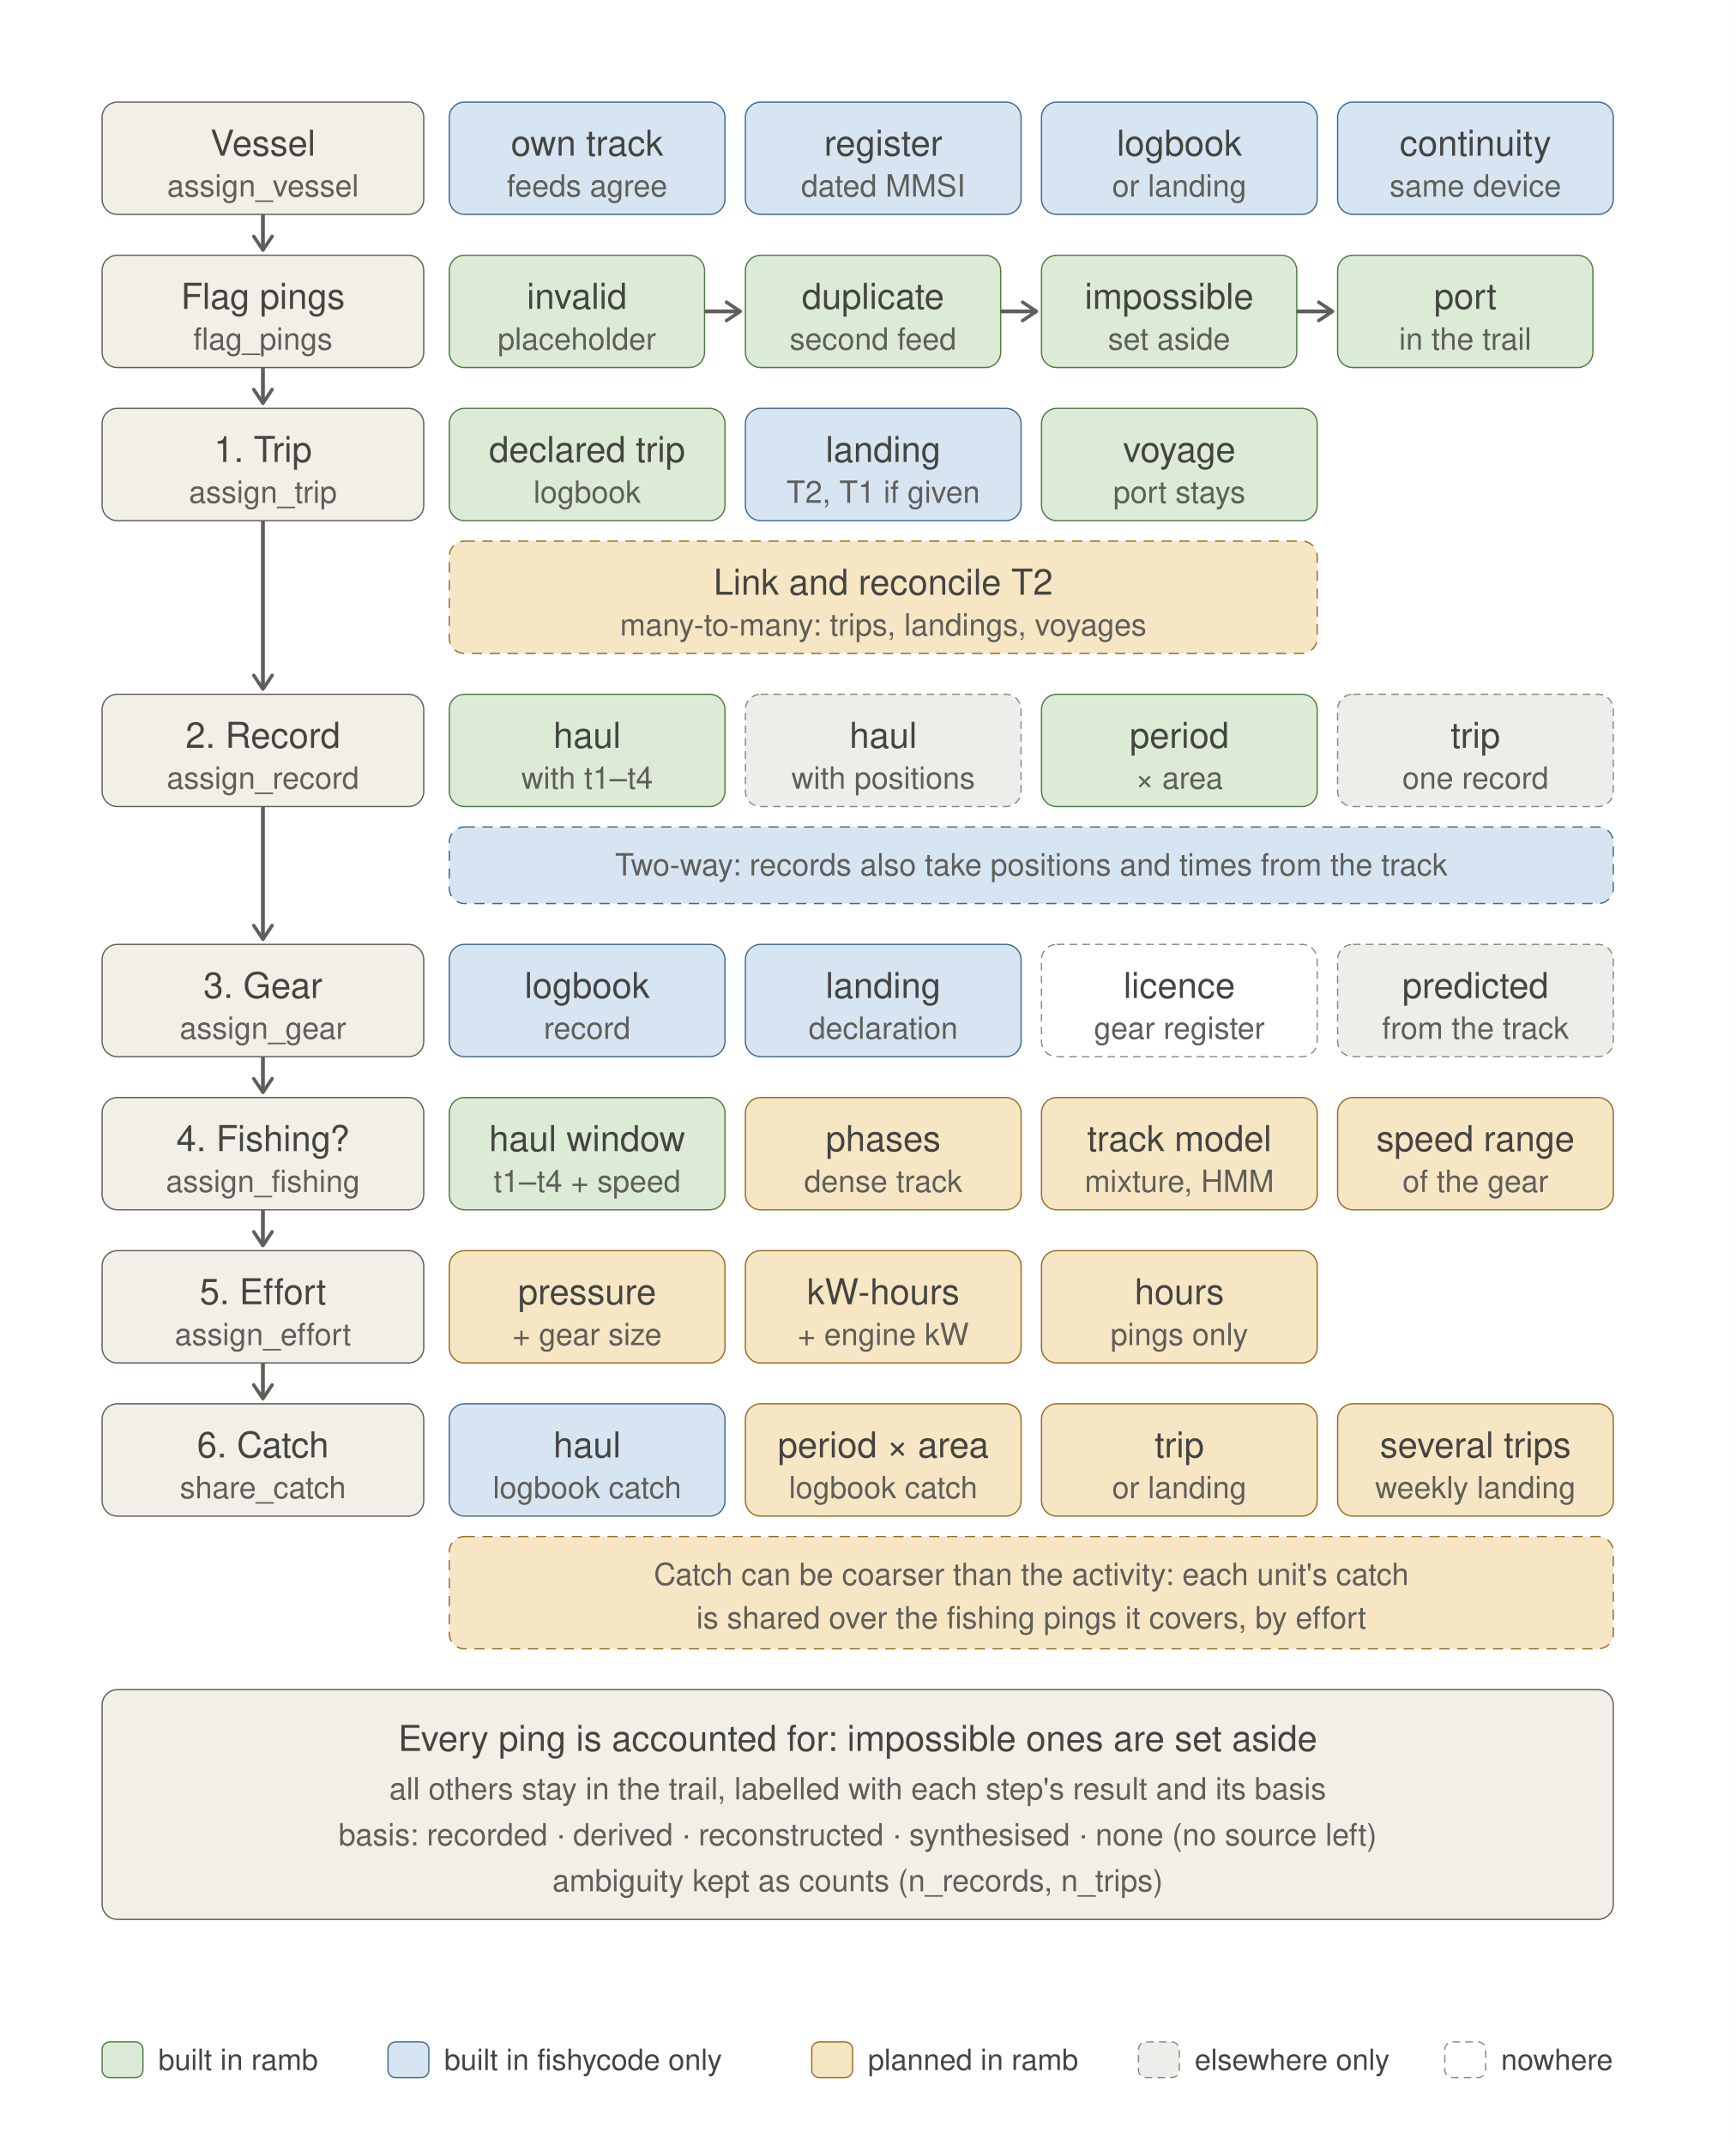
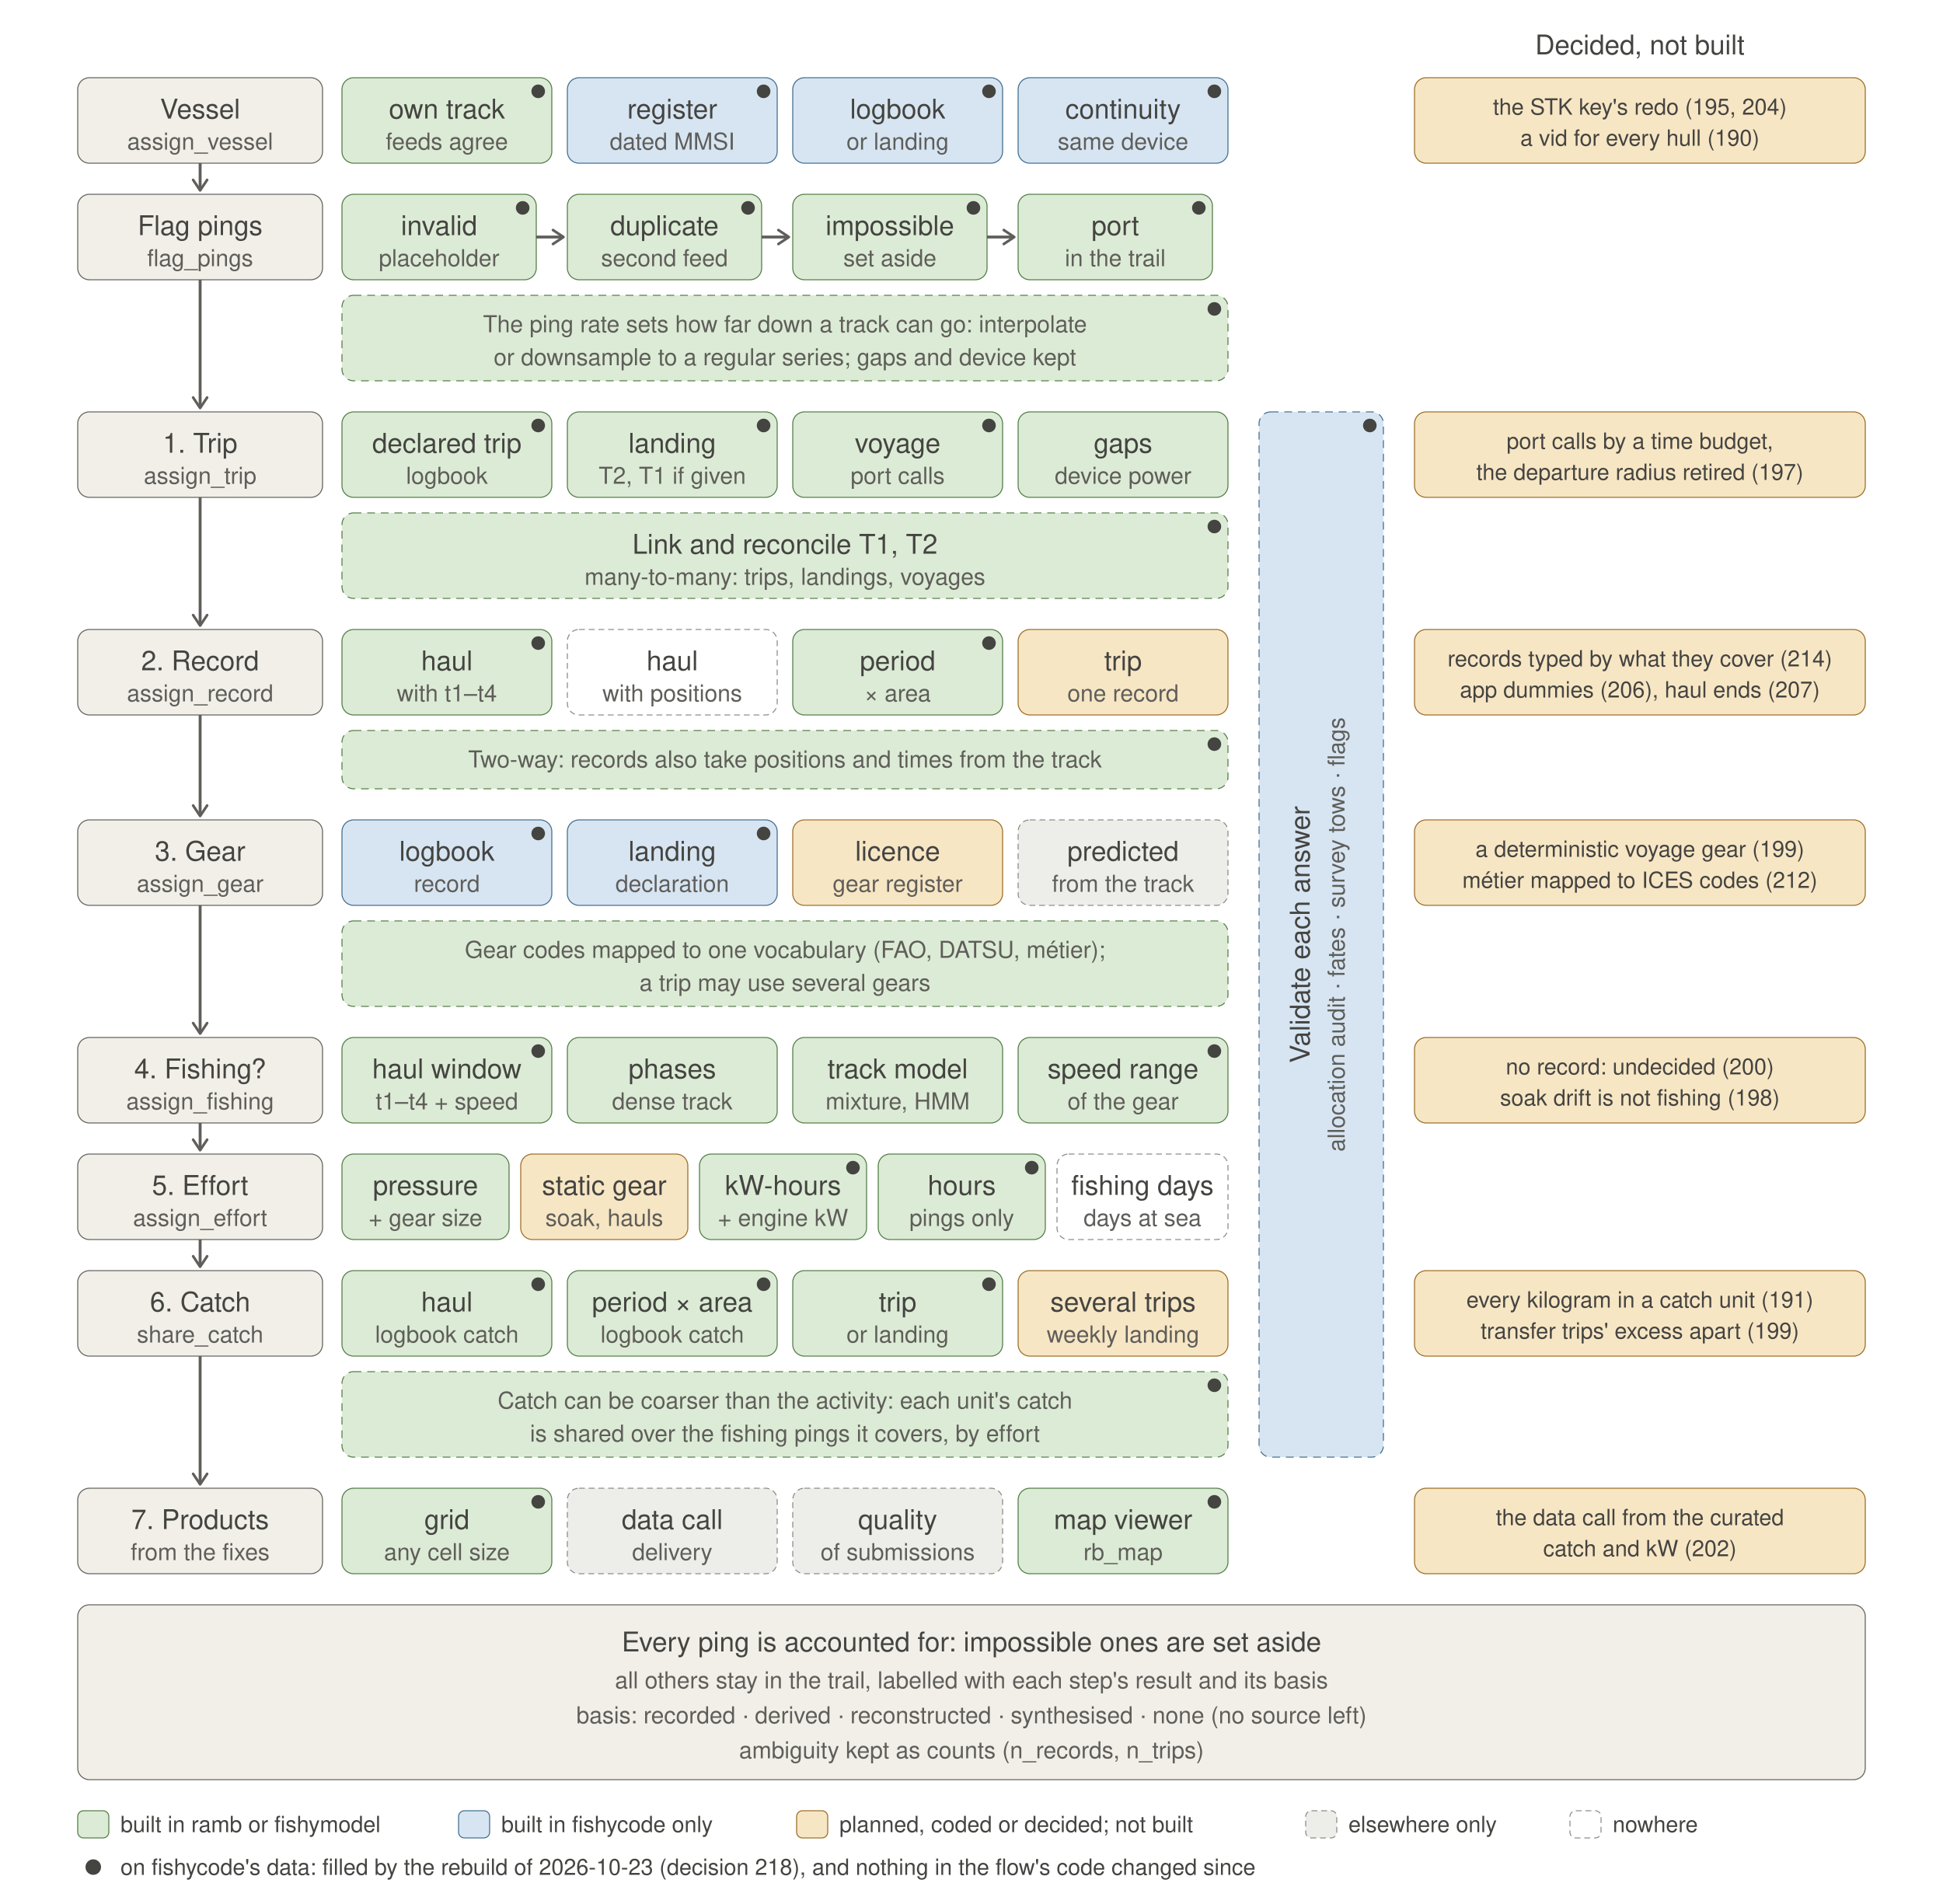
- <svg xmlns="http://www.w3.org/2000/svg" width="680" height="840" viewBox="0 0 680 840" role="img">
+ <svg xmlns="http://www.w3.org/2000/svg" width="1000" height="980" viewBox="0 0 1000 980" role="img">
  <style>
  .bg  { fill: #FFFFFF; }
  .box { fill: #F1EFE8; stroke: #5F5E5A; stroke-width: 0.5; }
  .band { fill: #F1EFE8; stroke: #5F5E5A; stroke-width: 0.5; stroke-dasharray: 4 3; }
  .th  { font-family: Helvetica, Arial, sans-serif; font-size: 14px; font-weight: 500; fill: #444441; }
  .ts  { font-family: Helvetica, Arial, sans-serif; font-size: 12px; font-weight: 400; fill: #5F5E5A; }
+   .rs  { font-family: Helvetica, Arial, sans-serif; font-size: 11.5px; font-weight: 400; fill: #444441; }
  .arr { stroke: #5F5E5A; stroke-width: 1.5; fill: none; }
  .s-ramb  { fill: #DCEBD5; stroke: #4F7A43; }
  .s-fishy { fill: #D7E5F2; stroke: #3E6A8C; }
  .s-plan  { fill: #F7E6C4; stroke: #9A6B22; }
  .s-else  { fill: #EDEDEA; stroke: #8A8984; stroke-dasharray: 3 2; }
  .s-none  { fill: #FFFFFF; stroke: #8A8984; stroke-dasharray: 3 2; }
+   .dot { fill: #444441; }
  .lg  { font-family: Helvetica, Arial, sans-serif; font-size: 11.5px; fill: #444441; }
</style>
  <defs>
    <marker id="arrow" viewBox="0 0 10 10" refX="8" refY="5" markerWidth="6" markerHeight="6" orient="auto-start-reverse">
      <path d="M2 1L8 5L2 9" fill="none" stroke="#5F5E5A" stroke-width="1.5" stroke-linecap="round" stroke-linejoin="round" />
    </marker>
  </defs>
-   <rect class="bg" x="0" y="0" width="680" height="840" />
+   <rect class="bg" x="0" y="0" width="1000" height="980" />
+   <text class="th" x="844" y="28" text-anchor="middle">Decided, not built</text>
  <rect class="box" x="40" y="40" width="126" height="44" rx="6" />
  <text class="th" x="103" y="61" text-anchor="middle">Vessel</text>
  <text class="ts" x="103" y="77" text-anchor="middle">assign_vessel</text>
  <rect class="box" x="40" y="100" width="126" height="44" rx="6" />
  <text class="th" x="103" y="121" text-anchor="middle">Flag pings</text>
  <text class="ts" x="103" y="137" text-anchor="middle">flag_pings</text>
-   <rect class="box" x="40" y="160" width="126" height="44" rx="6" />
-   <text class="th" x="103" y="181" text-anchor="middle">1. Trip</text>
-   <text class="ts" x="103" y="197" text-anchor="middle">assign_trip</text>
-   <rect class="box" x="40" y="272" width="126" height="44" rx="6" />
-   <text class="th" x="103" y="293" text-anchor="middle">2. Record</text>
-   <text class="ts" x="103" y="309" text-anchor="middle">assign_record</text>
-   <rect class="box" x="40" y="370" width="126" height="44" rx="6" />
-   <text class="th" x="103" y="391" text-anchor="middle">3. Gear</text>
-   <text class="ts" x="103" y="407" text-anchor="middle">assign_gear</text>
-   <rect class="box" x="40" y="430" width="126" height="44" rx="6" />
-   <text class="th" x="103" y="451" text-anchor="middle">4. Fishing?</text>
-   <text class="ts" x="103" y="467" text-anchor="middle">assign_fishing</text>
-   <rect class="box" x="40" y="490" width="126" height="44" rx="6" />
-   <text class="th" x="103" y="511" text-anchor="middle">5. Effort</text>
-   <text class="ts" x="103" y="527" text-anchor="middle">assign_effort</text>
-   <rect class="box" x="40" y="550" width="126" height="44" rx="6" />
-   <text class="th" x="103" y="571" text-anchor="middle">6. Catch</text>
-   <text class="ts" x="103" y="587" text-anchor="middle">share_catch</text>
+   <rect class="box" x="40" y="212" width="126" height="44" rx="6" />
+   <text class="th" x="103" y="233" text-anchor="middle">1. Trip</text>
+   <text class="ts" x="103" y="249" text-anchor="middle">assign_trip</text>
+   <rect class="box" x="40" y="324" width="126" height="44" rx="6" />
+   <text class="th" x="103" y="345" text-anchor="middle">2. Record</text>
+   <text class="ts" x="103" y="361" text-anchor="middle">assign_record</text>
+   <rect class="box" x="40" y="422" width="126" height="44" rx="6" />
+   <text class="th" x="103" y="443" text-anchor="middle">3. Gear</text>
+   <text class="ts" x="103" y="459" text-anchor="middle">assign_gear</text>
+   <rect class="box" x="40" y="534" width="126" height="44" rx="6" />
+   <text class="th" x="103" y="555" text-anchor="middle">4. Fishing?</text>
+   <text class="ts" x="103" y="571" text-anchor="middle">assign_fishing</text>
+   <rect class="box" x="40" y="594" width="126" height="44" rx="6" />
+   <text class="th" x="103" y="615" text-anchor="middle">5. Effort</text>
+   <text class="ts" x="103" y="631" text-anchor="middle">assign_effort</text>
+   <rect class="box" x="40" y="654" width="126" height="44" rx="6" />
+   <text class="th" x="103" y="675" text-anchor="middle">6. Catch</text>
+   <text class="ts" x="103" y="691" text-anchor="middle">share_catch</text>
+   <rect class="box" x="40" y="766" width="126" height="44" rx="6" />
+   <text class="th" x="103" y="787" text-anchor="middle">7. Products</text>
+   <text class="ts" x="103" y="803" text-anchor="middle">from the fixes</text>
  <line x1="103" y1="84" x2="103" y2="98" class="arr" marker-end="url(#arrow)" />
-   <line x1="103" y1="144" x2="103" y2="158" class="arr" marker-end="url(#arrow)" />
-   <line x1="103" y1="204" x2="103" y2="270" class="arr" marker-end="url(#arrow)" />
-   <line x1="103" y1="316" x2="103" y2="368" class="arr" marker-end="url(#arrow)" />
-   <line x1="103" y1="414" x2="103" y2="428" class="arr" marker-end="url(#arrow)" />
-   <line x1="103" y1="474" x2="103" y2="488" class="arr" marker-end="url(#arrow)" />
-   <line x1="103" y1="534" x2="103" y2="548" class="arr" marker-end="url(#arrow)" />
-   <rect class="box s-fishy" x="176" y="40" width="108" height="44" rx="6" />
+   <line x1="103" y1="144" x2="103" y2="210" class="arr" marker-end="url(#arrow)" />
+   <line x1="103" y1="256" x2="103" y2="322" class="arr" marker-end="url(#arrow)" />
+   <line x1="103" y1="368" x2="103" y2="420" class="arr" marker-end="url(#arrow)" />
+   <line x1="103" y1="466" x2="103" y2="532" class="arr" marker-end="url(#arrow)" />
+   <line x1="103" y1="578" x2="103" y2="592" class="arr" marker-end="url(#arrow)" />
+   <line x1="103" y1="638" x2="103" y2="652" class="arr" marker-end="url(#arrow)" />
+   <line x1="103" y1="698" x2="103" y2="764" class="arr" marker-end="url(#arrow)" />
+   <rect class="box s-ramb" x="176" y="40" width="108" height="44" rx="6" />
  <text class="th" x="230" y="61" text-anchor="middle">own track</text>
  <text class="ts" x="230" y="77" text-anchor="middle">feeds agree</text>
+   <circle class="dot" cx="277" cy="47" r="3.5" />
  <rect class="box s-fishy" x="292" y="40" width="108" height="44" rx="6" />
  <text class="th" x="346" y="61" text-anchor="middle">register</text>
  <text class="ts" x="346" y="77" text-anchor="middle">dated MMSI</text>
+   <circle class="dot" cx="393" cy="47" r="3.5" />
  <rect class="box s-fishy" x="408" y="40" width="108" height="44" rx="6" />
  <text class="th" x="462" y="61" text-anchor="middle">logbook</text>
  <text class="ts" x="462" y="77" text-anchor="middle">or landing</text>
+   <circle class="dot" cx="509" cy="47" r="3.5" />
  <rect class="box s-fishy" x="524" y="40" width="108" height="44" rx="6" />
  <text class="th" x="578" y="61" text-anchor="middle">continuity</text>
  <text class="ts" x="578" y="77" text-anchor="middle">same device</text>
+   <circle class="dot" cx="625" cy="47" r="3.5" />
+   <rect class="box s-plan" x="728" y="40" width="232" height="44" rx="6" />
+   <text class="rs" x="844" y="59" text-anchor="middle">the STK key's redo (195, 204)</text>
+   <text class="rs" x="844" y="75" text-anchor="middle">a vid for every hull (190)</text>
  <rect class="box s-ramb" x="176" y="100" width="100" height="44" rx="6" />
  <text class="th" x="226" y="121" text-anchor="middle">invalid</text>
  <text class="ts" x="226" y="137" text-anchor="middle">placeholder</text>
+   <circle class="dot" cx="269" cy="107" r="3.5" />
  <rect class="box s-ramb" x="292" y="100" width="100" height="44" rx="6" />
  <text class="th" x="342" y="121" text-anchor="middle">duplicate</text>
  <text class="ts" x="342" y="137" text-anchor="middle">second feed</text>
+   <circle class="dot" cx="385" cy="107" r="3.5" />
  <rect class="box s-ramb" x="408" y="100" width="100" height="44" rx="6" />
  <text class="th" x="458" y="121" text-anchor="middle">impossible</text>
  <text class="ts" x="458" y="137" text-anchor="middle">set aside</text>
+   <circle class="dot" cx="501" cy="107" r="3.5" />
  <rect class="box s-ramb" x="524" y="100" width="100" height="44" rx="6" />
  <text class="th" x="574" y="121" text-anchor="middle">port</text>
  <text class="ts" x="574" y="137" text-anchor="middle">in the trail</text>
+   <circle class="dot" cx="617" cy="107" r="3.5" />
  <line x1="276" y1="122" x2="290" y2="122" class="arr" marker-end="url(#arrow)" />
  <line x1="392" y1="122" x2="406" y2="122" class="arr" marker-end="url(#arrow)" />
  <line x1="508" y1="122" x2="522" y2="122" class="arr" marker-end="url(#arrow)" />
-   <rect class="box s-ramb" x="176" y="160" width="108" height="44" rx="6" />
-   <text class="th" x="230" y="181" text-anchor="middle">declared trip</text>
-   <text class="ts" x="230" y="197" text-anchor="middle">logbook</text>
-   <rect class="box s-fishy" x="292" y="160" width="108" height="44" rx="6" />
-   <text class="th" x="346" y="181" text-anchor="middle">landing</text>
-   <text class="ts" x="346" y="197" text-anchor="middle">T2, T1 if given</text>
-   <rect class="box s-ramb" x="408" y="160" width="108" height="44" rx="6" />
-   <text class="th" x="462" y="181" text-anchor="middle">voyage</text>
-   <text class="ts" x="462" y="197" text-anchor="middle">port stays</text>
-   <rect class="band s-plan" x="176" y="212" width="340" height="44" rx="6" />
-   <text class="th" x="346" y="233" text-anchor="middle">Link and reconcile T2</text>
-   <text class="ts" x="346" y="249" text-anchor="middle">many-to-many: trips, landings, voyages</text>
-   <rect class="box s-ramb" x="176" y="272" width="108" height="44" rx="6" />
-   <text class="th" x="230" y="293" text-anchor="middle">haul</text>
-   <text class="ts" x="230" y="309" text-anchor="middle">with t1–t4</text>
-   <rect class="box s-else" x="292" y="272" width="108" height="44" rx="6" />
-   <text class="th" x="346" y="293" text-anchor="middle">haul</text>
-   <text class="ts" x="346" y="309" text-anchor="middle">with positions</text>
-   <rect class="box s-ramb" x="408" y="272" width="108" height="44" rx="6" />
-   <text class="th" x="462" y="293" text-anchor="middle">period</text>
-   <text class="ts" x="462" y="309" text-anchor="middle">× area</text>
-   <rect class="box s-else" x="524" y="272" width="108" height="44" rx="6" />
-   <text class="th" x="578" y="293" text-anchor="middle">trip</text>
-   <text class="ts" x="578" y="309" text-anchor="middle">one record</text>
-   <rect class="band s-fishy" x="176" y="324" width="456" height="30" rx="6" />
-   <text class="ts" x="404" y="343" text-anchor="middle">Two-way: records also take positions and times from the track</text>
-   <rect class="box s-fishy" x="176" y="370" width="108" height="44" rx="6" />
-   <text class="th" x="230" y="391" text-anchor="middle">logbook</text>
-   <text class="ts" x="230" y="407" text-anchor="middle">record</text>
-   <rect class="box s-fishy" x="292" y="370" width="108" height="44" rx="6" />
-   <text class="th" x="346" y="391" text-anchor="middle">landing</text>
-   <text class="ts" x="346" y="407" text-anchor="middle">declaration</text>
-   <rect class="box s-none" x="408" y="370" width="108" height="44" rx="6" />
-   <text class="th" x="462" y="391" text-anchor="middle">licence</text>
-   <text class="ts" x="462" y="407" text-anchor="middle">gear register</text>
-   <rect class="box s-else" x="524" y="370" width="108" height="44" rx="6" />
-   <text class="th" x="578" y="391" text-anchor="middle">predicted</text>
-   <text class="ts" x="578" y="407" text-anchor="middle">from the track</text>
-   <rect class="box s-ramb" x="176" y="430" width="108" height="44" rx="6" />
-   <text class="th" x="230" y="451" text-anchor="middle">haul window</text>
-   <text class="ts" x="230" y="467" text-anchor="middle">t1–t4 + speed</text>
-   <rect class="box s-plan" x="292" y="430" width="108" height="44" rx="6" />
-   <text class="th" x="346" y="451" text-anchor="middle">phases</text>
-   <text class="ts" x="346" y="467" text-anchor="middle">dense track</text>
-   <rect class="box s-plan" x="408" y="430" width="108" height="44" rx="6" />
-   <text class="th" x="462" y="451" text-anchor="middle">track model</text>
-   <text class="ts" x="462" y="467" text-anchor="middle">mixture, HMM</text>
-   <rect class="box s-plan" x="524" y="430" width="108" height="44" rx="6" />
-   <text class="th" x="578" y="451" text-anchor="middle">speed range</text>
-   <text class="ts" x="578" y="467" text-anchor="middle">of the gear</text>
-   <rect class="box s-plan" x="176" y="490" width="108" height="44" rx="6" />
-   <text class="th" x="230" y="511" text-anchor="middle">pressure</text>
-   <text class="ts" x="230" y="527" text-anchor="middle">+ gear size</text>
-   <rect class="box s-plan" x="292" y="490" width="108" height="44" rx="6" />
-   <text class="th" x="346" y="511" text-anchor="middle">kW-hours</text>
-   <text class="ts" x="346" y="527" text-anchor="middle">+ engine kW</text>
-   <rect class="box s-plan" x="408" y="490" width="108" height="44" rx="6" />
-   <text class="th" x="462" y="511" text-anchor="middle">hours</text>
-   <text class="ts" x="462" y="527" text-anchor="middle">pings only</text>
-   <rect class="box s-fishy" x="176" y="550" width="108" height="44" rx="6" />
-   <text class="th" x="230" y="571" text-anchor="middle">haul</text>
-   <text class="ts" x="230" y="587" text-anchor="middle">logbook catch</text>
-   <rect class="box s-plan" x="292" y="550" width="108" height="44" rx="6" />
-   <text class="th" x="346" y="571" text-anchor="middle">period × area</text>
-   <text class="ts" x="346" y="587" text-anchor="middle">logbook catch</text>
-   <rect class="box s-plan" x="408" y="550" width="108" height="44" rx="6" />
-   <text class="th" x="462" y="571" text-anchor="middle">trip</text>
-   <text class="ts" x="462" y="587" text-anchor="middle">or landing</text>
-   <rect class="box s-plan" x="524" y="550" width="108" height="44" rx="6" />
-   <text class="th" x="578" y="571" text-anchor="middle">several trips</text>
-   <text class="ts" x="578" y="587" text-anchor="middle">weekly landing</text>
-   <rect class="band s-plan" x="176" y="602" width="456" height="44" rx="6" />
-   <text class="ts" x="404" y="621" text-anchor="middle">Catch can be coarser than the activity: each unit's catch</text>
-   <text class="ts" x="404" y="638" text-anchor="middle">is shared over the fishing pings it covers, by effort</text>
-   <rect class="box" x="40" y="662" width="592" height="90" rx="6" />
-   <text class="th" x="336" y="686" text-anchor="middle">Every ping is accounted for: impossible ones are set aside</text>
-   <text class="ts" x="336" y="705" text-anchor="middle">all others stay in the trail, labelled with each step's result and its basis</text>
-   <text class="ts" x="336" y="723" text-anchor="middle">basis: recorded · derived · reconstructed · synthesised · none (no source left)</text>
-   <text class="ts" x="336" y="741" text-anchor="middle">ambiguity kept as counts (n_records, n_trips)</text>
-   <rect class="box s-ramb" x="40" y="800" width="16" height="14" rx="3" />
-   <text class="lg" x="62" y="811">built in ramb</text>
-   <rect class="box s-fishy" x="152" y="800" width="16" height="14" rx="3" />
-   <text class="lg" x="174" y="811">built in fishycode only</text>
-   <rect class="box s-plan" x="318" y="800" width="16" height="14" rx="3" />
-   <text class="lg" x="340" y="811">planned in ramb</text>
-   <rect class="box s-else" x="446" y="800" width="16" height="14" rx="3" />
-   <text class="lg" x="468" y="811">elsewhere only</text>
-   <rect class="box s-none" x="566" y="800" width="16" height="14" rx="3" />
-   <text class="lg" x="588" y="811">nowhere</text>
+   <rect class="band s-ramb" x="176" y="152" width="456" height="44" rx="6" />
+   <text class="ts" x="404" y="171" text-anchor="middle">The ping rate sets how far down a track can go: interpolate</text>
+   <text class="ts" x="404" y="188" text-anchor="middle">or downsample to a regular series; gaps and device kept</text>
+   <circle class="dot" cx="625" cy="159" r="3.5" />
+   <rect class="box s-ramb" x="176" y="212" width="108" height="44" rx="6" />
+   <text class="th" x="230" y="233" text-anchor="middle">declared trip</text>
+   <text class="ts" x="230" y="249" text-anchor="middle">logbook</text>
+   <circle class="dot" cx="277" cy="219" r="3.5" />
+   <rect class="box s-ramb" x="292" y="212" width="108" height="44" rx="6" />
+   <text class="th" x="346" y="233" text-anchor="middle">landing</text>
+   <text class="ts" x="346" y="249" text-anchor="middle">T2, T1 if given</text>
+   <circle class="dot" cx="393" cy="219" r="3.5" />
+   <rect class="box s-ramb" x="408" y="212" width="108" height="44" rx="6" />
+   <text class="th" x="462" y="233" text-anchor="middle">voyage</text>
+   <text class="ts" x="462" y="249" text-anchor="middle">port calls</text>
+   <circle class="dot" cx="509" cy="219" r="3.5" />
+   <rect class="box s-ramb" x="524" y="212" width="108" height="44" rx="6" />
+   <text class="th" x="578" y="233" text-anchor="middle">gaps</text>
+   <text class="ts" x="578" y="249" text-anchor="middle">device power</text>
+   <rect class="band s-ramb" x="176" y="264" width="456" height="44" rx="6" />
+   <text class="th" x="404" y="285" text-anchor="middle">Link and reconcile T1, T2</text>
+   <text class="ts" x="404" y="301" text-anchor="middle">many-to-many: trips, landings, voyages</text>
+   <circle class="dot" cx="625" cy="271" r="3.5" />
+   <rect class="box s-plan" x="728" y="212" width="232" height="44" rx="6" />
+   <text class="rs" x="844" y="231" text-anchor="middle">port calls by a time budget,</text>
+   <text class="rs" x="844" y="247" text-anchor="middle">the departure radius retired (197)</text>
+   <rect class="box s-ramb" x="176" y="324" width="108" height="44" rx="6" />
+   <text class="th" x="230" y="345" text-anchor="middle">haul</text>
+   <text class="ts" x="230" y="361" text-anchor="middle">with t1–t4</text>
+   <circle class="dot" cx="277" cy="331" r="3.5" />
+   <rect class="box s-none" x="292" y="324" width="108" height="44" rx="6" />
+   <text class="th" x="346" y="345" text-anchor="middle">haul</text>
+   <text class="ts" x="346" y="361" text-anchor="middle">with positions</text>
+   <rect class="box s-ramb" x="408" y="324" width="108" height="44" rx="6" />
+   <text class="th" x="462" y="345" text-anchor="middle">period</text>
+   <text class="ts" x="462" y="361" text-anchor="middle">× area</text>
+   <circle class="dot" cx="509" cy="331" r="3.5" />
+   <rect class="box s-plan" x="524" y="324" width="108" height="44" rx="6" />
+   <text class="th" x="578" y="345" text-anchor="middle">trip</text>
+   <text class="ts" x="578" y="361" text-anchor="middle">one record</text>
+   <rect class="band s-ramb" x="176" y="376" width="456" height="30" rx="6" />
+   <text class="ts" x="404" y="395" text-anchor="middle">Two-way: records also take positions and times from the track</text>
+   <circle class="dot" cx="625" cy="383" r="3.5" />
+   <rect class="box s-plan" x="728" y="324" width="232" height="44" rx="6" />
+   <text class="rs" x="844" y="343" text-anchor="middle">records typed by what they cover (214)</text>
+   <text class="rs" x="844" y="359" text-anchor="middle">app dummies (206), haul ends (207)</text>
+   <rect class="box s-fishy" x="176" y="422" width="108" height="44" rx="6" />
+   <text class="th" x="230" y="443" text-anchor="middle">logbook</text>
+   <text class="ts" x="230" y="459" text-anchor="middle">record</text>
+   <circle class="dot" cx="277" cy="429" r="3.5" />
+   <rect class="box s-fishy" x="292" y="422" width="108" height="44" rx="6" />
+   <text class="th" x="346" y="443" text-anchor="middle">landing</text>
+   <text class="ts" x="346" y="459" text-anchor="middle">declaration</text>
+   <circle class="dot" cx="393" cy="429" r="3.5" />
+   <rect class="box s-plan" x="408" y="422" width="108" height="44" rx="6" />
+   <text class="th" x="462" y="443" text-anchor="middle">licence</text>
+   <text class="ts" x="462" y="459" text-anchor="middle">gear register</text>
+   <rect class="box s-else" x="524" y="422" width="108" height="44" rx="6" />
+   <text class="th" x="578" y="443" text-anchor="middle">predicted</text>
+   <text class="ts" x="578" y="459" text-anchor="middle">from the track</text>
+   <rect class="band s-ramb" x="176" y="474" width="456" height="44" rx="6" />
+   <text class="ts" x="404" y="493" text-anchor="middle">Gear codes mapped to one vocabulary (FAO, DATSU, métier);</text>
+   <text class="ts" x="404" y="510" text-anchor="middle">a trip may use several gears</text>
+   <rect class="box s-plan" x="728" y="422" width="232" height="44" rx="6" />
+   <text class="rs" x="844" y="441" text-anchor="middle">a deterministic voyage gear (199)</text>
+   <text class="rs" x="844" y="457" text-anchor="middle">métier mapped to ICES codes (212)</text>
+   <rect class="box s-ramb" x="176" y="534" width="108" height="44" rx="6" />
+   <text class="th" x="230" y="555" text-anchor="middle">haul window</text>
+   <text class="ts" x="230" y="571" text-anchor="middle">t1–t4 + speed</text>
+   <circle class="dot" cx="277" cy="541" r="3.5" />
+   <rect class="box s-ramb" x="292" y="534" width="108" height="44" rx="6" />
+   <text class="th" x="346" y="555" text-anchor="middle">phases</text>
+   <text class="ts" x="346" y="571" text-anchor="middle">dense track</text>
+   <rect class="box s-ramb" x="408" y="534" width="108" height="44" rx="6" />
+   <text class="th" x="462" y="555" text-anchor="middle">track model</text>
+   <text class="ts" x="462" y="571" text-anchor="middle">mixture, HMM</text>
+   <rect class="box s-ramb" x="524" y="534" width="108" height="44" rx="6" />
+   <text class="th" x="578" y="555" text-anchor="middle">speed range</text>
+   <text class="ts" x="578" y="571" text-anchor="middle">of the gear</text>
+   <circle class="dot" cx="625" cy="541" r="3.5" />
+   <rect class="box s-plan" x="728" y="534" width="232" height="44" rx="6" />
+   <text class="rs" x="844" y="553" text-anchor="middle">no record: undecided (200)</text>
+   <text class="rs" x="844" y="569" text-anchor="middle">soak drift is not fishing (198)</text>
+   <rect class="box s-ramb" x="176" y="594" width="86" height="44" rx="6" />
+   <text class="th" x="219" y="615" text-anchor="middle">pressure</text>
+   <text class="ts" x="219" y="631" text-anchor="middle">+ gear size</text>
+   <rect class="box s-plan" x="268" y="594" width="86" height="44" rx="6" />
+   <text class="th" x="311" y="615" text-anchor="middle">static gear</text>
+   <text class="ts" x="311" y="631" text-anchor="middle">soak, hauls</text>
+   <rect class="box s-ramb" x="360" y="594" width="86" height="44" rx="6" />
+   <text class="th" x="403" y="615" text-anchor="middle">kW-hours</text>
+   <text class="ts" x="403" y="631" text-anchor="middle">+ engine kW</text>
+   <circle class="dot" cx="439" cy="601" r="3.5" />
+   <rect class="box s-ramb" x="452" y="594" width="86" height="44" rx="6" />
+   <text class="th" x="495" y="615" text-anchor="middle">hours</text>
+   <text class="ts" x="495" y="631" text-anchor="middle">pings only</text>
+   <circle class="dot" cx="531" cy="601" r="3.5" />
+   <rect class="box s-none" x="544" y="594" width="88" height="44" rx="6" />
+   <text class="th" x="588" y="615" text-anchor="middle">fishing days</text>
+   <text class="ts" x="588" y="631" text-anchor="middle">days at sea</text>
+   <rect class="box s-ramb" x="176" y="654" width="108" height="44" rx="6" />
+   <text class="th" x="230" y="675" text-anchor="middle">haul</text>
+   <text class="ts" x="230" y="691" text-anchor="middle">logbook catch</text>
+   <circle class="dot" cx="277" cy="661" r="3.5" />
+   <rect class="box s-ramb" x="292" y="654" width="108" height="44" rx="6" />
+   <text class="th" x="346" y="675" text-anchor="middle">period × area</text>
+   <text class="ts" x="346" y="691" text-anchor="middle">logbook catch</text>
+   <circle class="dot" cx="393" cy="661" r="3.5" />
+   <rect class="box s-ramb" x="408" y="654" width="108" height="44" rx="6" />
+   <text class="th" x="462" y="675" text-anchor="middle">trip</text>
+   <text class="ts" x="462" y="691" text-anchor="middle">or landing</text>
+   <circle class="dot" cx="509" cy="661" r="3.5" />
+   <rect class="box s-plan" x="524" y="654" width="108" height="44" rx="6" />
+   <text class="th" x="578" y="675" text-anchor="middle">several trips</text>
+   <text class="ts" x="578" y="691" text-anchor="middle">weekly landing</text>
+   <rect class="band s-ramb" x="176" y="706" width="456" height="44" rx="6" />
+   <text class="ts" x="404" y="725" text-anchor="middle">Catch can be coarser than the activity: each unit's catch</text>
+   <text class="ts" x="404" y="742" text-anchor="middle">is shared over the fishing pings it covers, by effort</text>
+   <circle class="dot" cx="625" cy="713" r="3.5" />
+   <rect class="box s-plan" x="728" y="654" width="232" height="44" rx="6" />
+   <text class="rs" x="844" y="673" text-anchor="middle">every kilogram in a catch unit (191)</text>
+   <text class="rs" x="844" y="689" text-anchor="middle">transfer trips' excess apart (199)</text>
+   <rect class="box s-ramb" x="176" y="766" width="108" height="44" rx="6" />
+   <text class="th" x="230" y="787" text-anchor="middle">grid</text>
+   <text class="ts" x="230" y="803" text-anchor="middle">any cell size</text>
+   <circle class="dot" cx="277" cy="773" r="3.5" />
+   <rect class="box s-else" x="292" y="766" width="108" height="44" rx="6" />
+   <text class="th" x="346" y="787" text-anchor="middle">data call</text>
+   <text class="ts" x="346" y="803" text-anchor="middle">delivery</text>
+   <rect class="box s-else" x="408" y="766" width="108" height="44" rx="6" />
+   <text class="th" x="462" y="787" text-anchor="middle">quality</text>
+   <text class="ts" x="462" y="803" text-anchor="middle">of submissions</text>
+   <rect class="box s-ramb" x="524" y="766" width="108" height="44" rx="6" />
+   <text class="th" x="578" y="787" text-anchor="middle">map viewer</text>
+   <text class="ts" x="578" y="803" text-anchor="middle">rb_map</text>
+   <circle class="dot" cx="625" cy="773" r="3.5" />
+   <rect class="box s-plan" x="728" y="766" width="232" height="44" rx="6" />
+   <text class="rs" x="844" y="785" text-anchor="middle">the data call from the curated</text>
+   <text class="rs" x="844" y="801" text-anchor="middle">catch and kW (202)</text>
+   <rect class="band s-fishy" x="648" y="212" width="64" height="538" rx="6" />
+   <circle class="dot" cx="705" cy="219" r="3.5" />
+   <text class="th" x="674" y="481" text-anchor="middle" transform="rotate(-90 674 481)">Validate each answer</text>
+   <text class="ts" x="692" y="481" text-anchor="middle" transform="rotate(-90 692 481)">allocation audit · fates · survey tows · flags</text>
+   <rect class="box" x="40" y="826" width="920" height="90" rx="6" />
+   <text class="th" x="500" y="850" text-anchor="middle">Every ping is accounted for: impossible ones are set aside</text>
+   <text class="ts" x="500" y="869" text-anchor="middle">all others stay in the trail, labelled with each step's result and its basis</text>
+   <text class="ts" x="500" y="887" text-anchor="middle">basis: recorded · derived · reconstructed · synthesised · none (no source left)</text>
+   <text class="ts" x="500" y="905" text-anchor="middle">ambiguity kept as counts (n_records, n_trips)</text>
+   <rect class="box s-ramb" x="40" y="932" width="16" height="14" rx="3" />
+   <text class="lg" x="62" y="943">built in ramb or fishymodel</text>
+   <rect class="box s-fishy" x="236" y="932" width="16" height="14" rx="3" />
+   <text class="lg" x="258" y="943">built in fishycode only</text>
+   <rect class="box s-plan" x="410" y="932" width="16" height="14" rx="3" />
+   <text class="lg" x="432" y="943">planned, coded or decided; not built</text>
+   <rect class="box s-else" x="672" y="932" width="16" height="14" rx="3" />
+   <text class="lg" x="694" y="943">elsewhere only</text>
+   <rect class="box s-none" x="808" y="932" width="16" height="14" rx="3" />
+   <text class="lg" x="830" y="943">nowhere</text>
+   <circle class="dot" cx="48" cy="961" r="4" />
+   <text class="lg" x="62" y="965">on fishycode's data: filled by the rebuild of 2026-10-23 (decision 218), and nothing in the flow's code changed since</text>
</svg>
